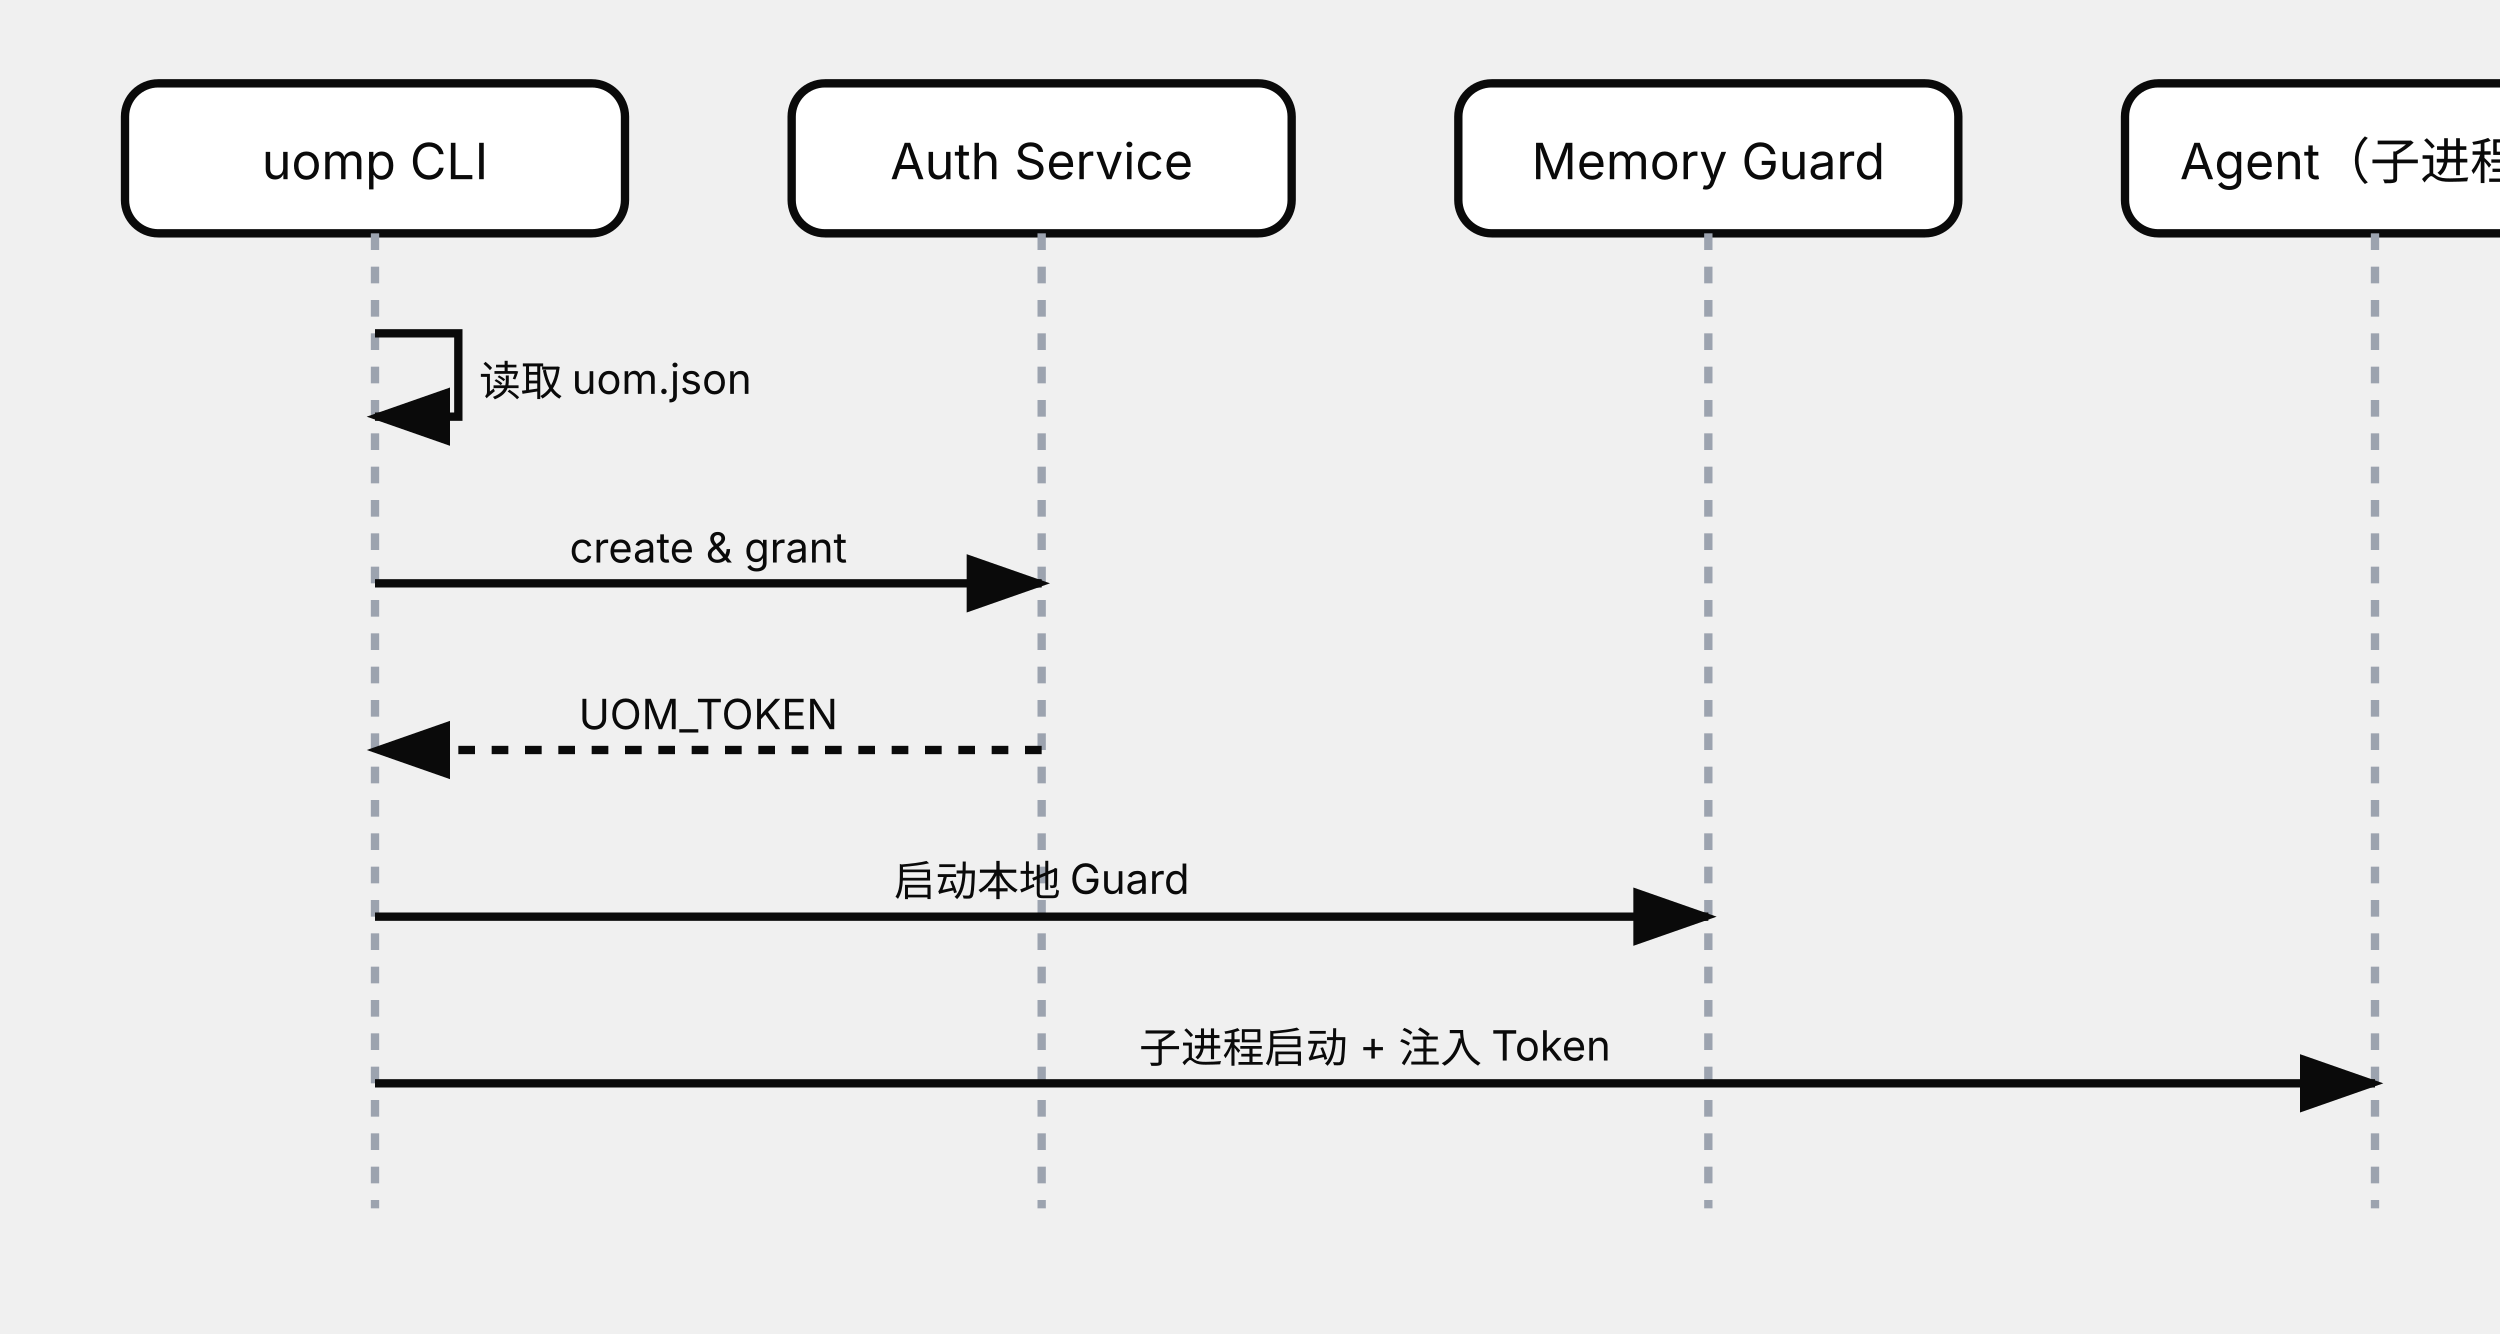
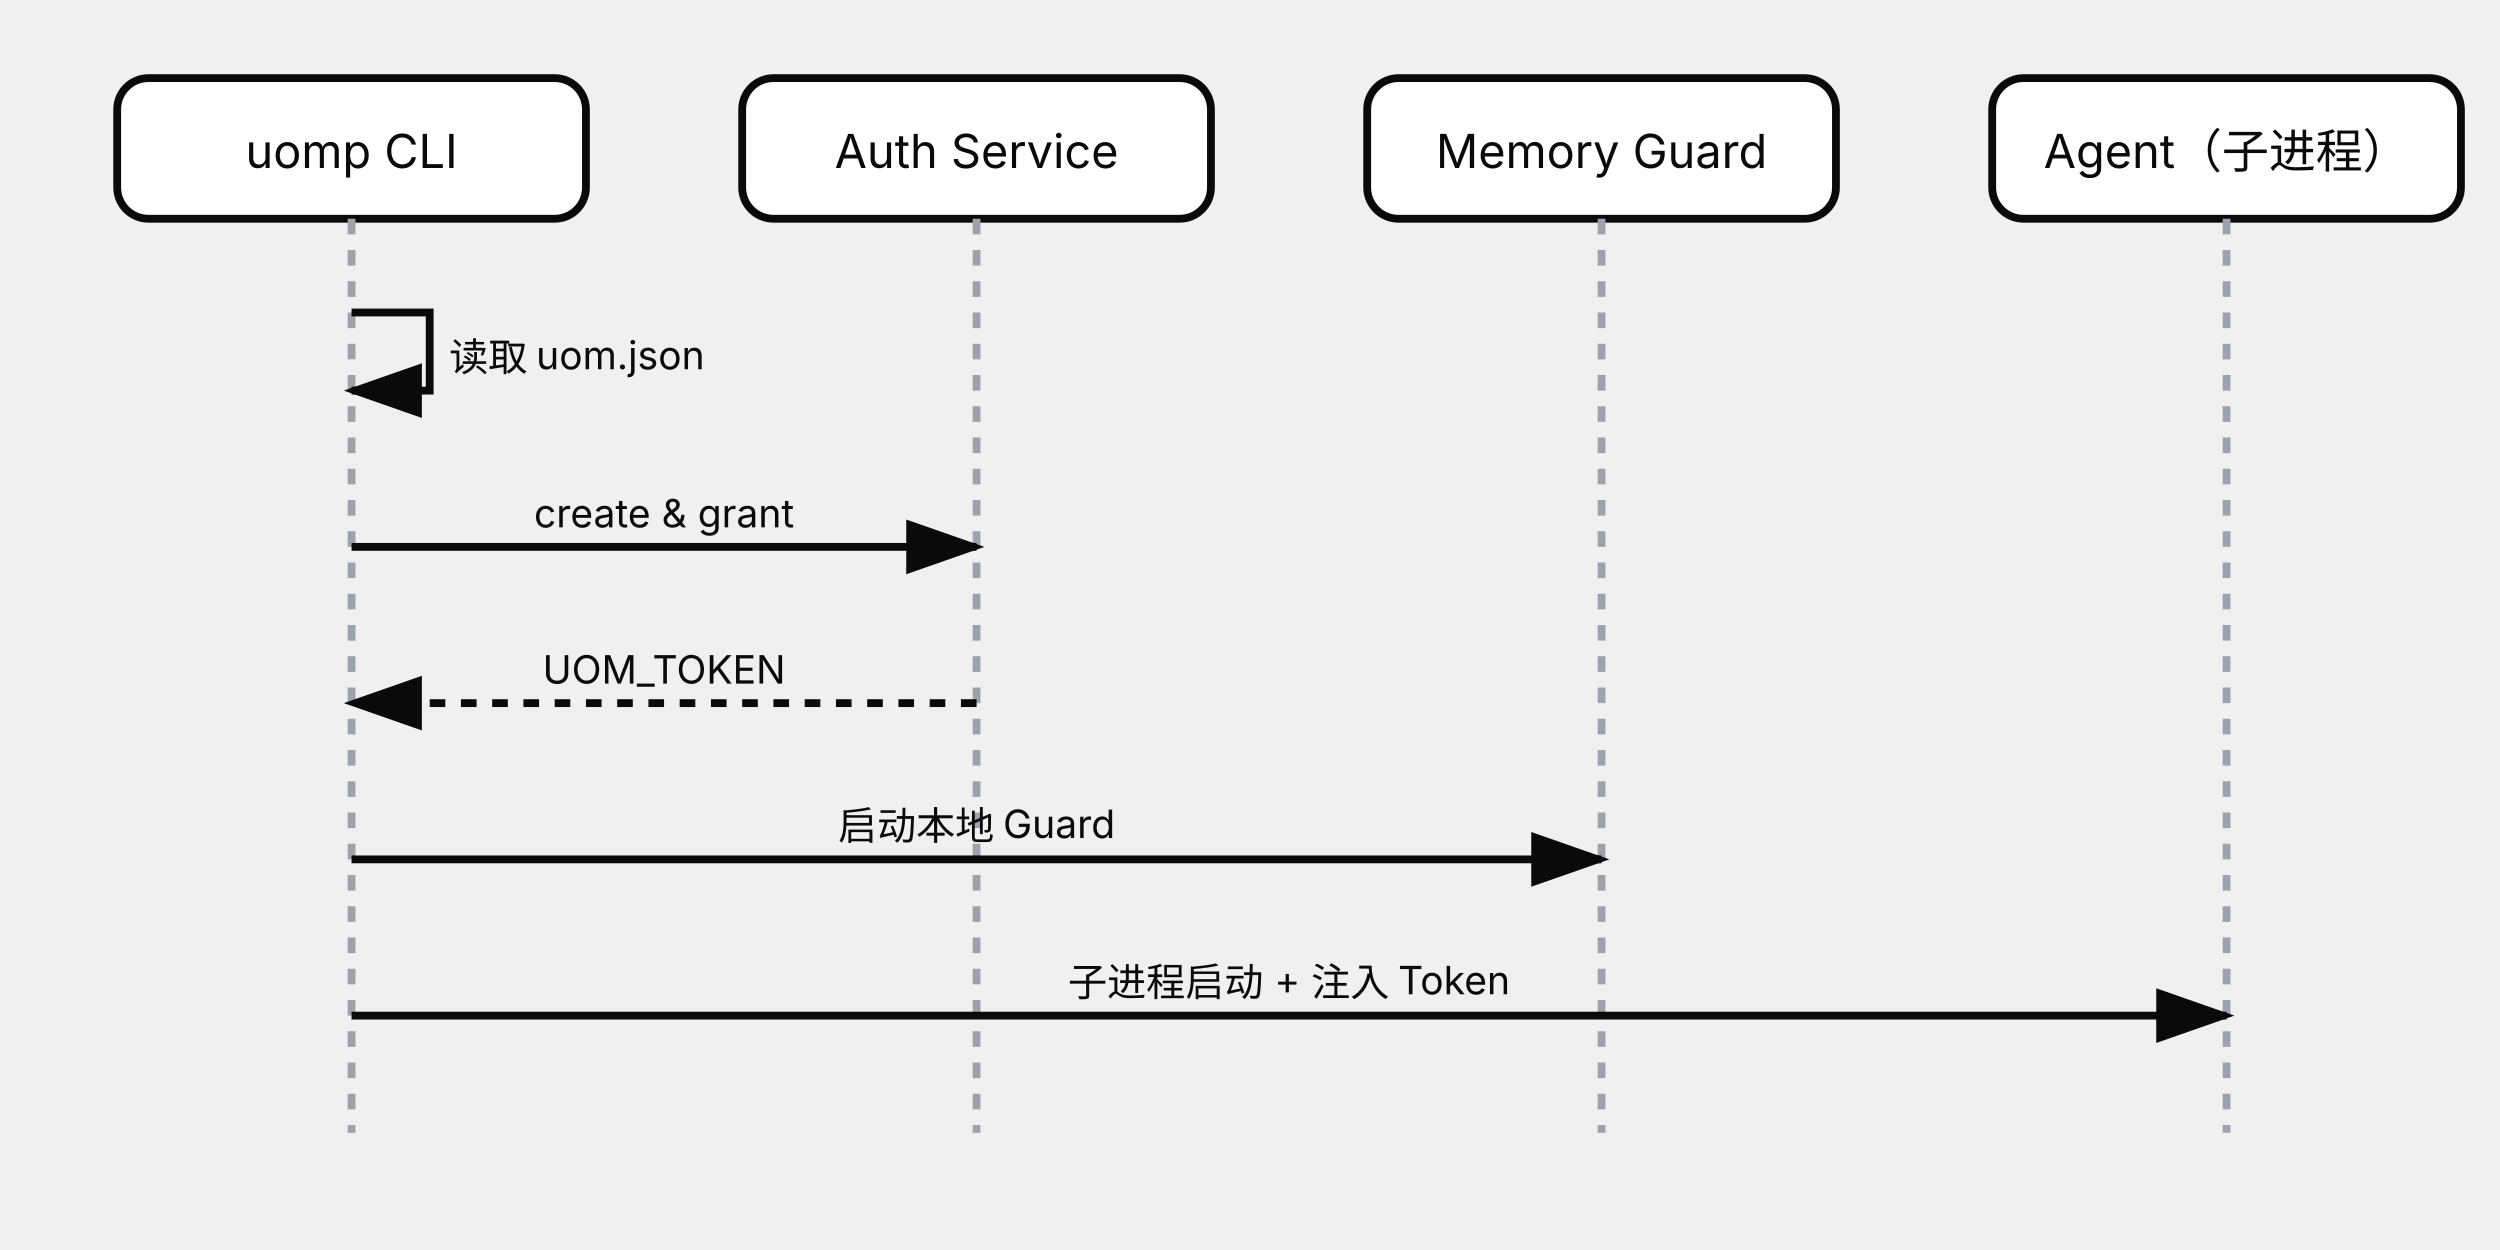
- <svg xmlns="http://www.w3.org/2000/svg" viewBox="0 0 600 320" role="img" aria-label="UOMP 本地开发 shortcut 序列图">
+ <svg xmlns="http://www.w3.org/2000/svg" viewBox="0 0 640 320" role="img" aria-label="UOMP 本地开发 shortcut 序列图">
  <defs>
    <marker id="shortcut-arrow-zh" markerWidth="10" markerHeight="7" refX="9" refY="3.5" orient="auto">
      <polygon points="0 0,10 3.5,0 7" fill="#0A0A0A" />
    </marker>
    <marker id="shortcut-return-zh" markerWidth="10" markerHeight="7" refX="9" refY="3.5" orient="auto">
      <polygon points="0 0,10 3.5,0 7" fill="#0A0A0A" />
    </marker>
  </defs>
  <rect x="30" y="20" width="120" height="36" rx="8" fill="#FFFFFF" stroke="#0A0A0A" stroke-width="2" />
  <text x="90" y="43" text-anchor="middle" fill="#0A0A0A" font-size="12" font-family="Inter, system-ui, sans-serif">uomp CLI</text>
  <line x1="90" y1="56" x2="90" y2="290" stroke="#9CA3AF" stroke-width="2" stroke-dasharray="4 4" />
  <rect x="190" y="20" width="120" height="36" rx="8" fill="#FFFFFF" stroke="#0A0A0A" stroke-width="2" />
  <text x="250" y="43" text-anchor="middle" fill="#0A0A0A" font-size="12" font-family="Inter, system-ui, sans-serif">Auth Service</text>
  <line x1="250" y1="56" x2="250" y2="290" stroke="#9CA3AF" stroke-width="2" stroke-dasharray="4 4" />
  <rect x="350" y="20" width="120" height="36" rx="8" fill="#FFFFFF" stroke="#0A0A0A" stroke-width="2" />
  <text x="410" y="43" text-anchor="middle" fill="#0A0A0A" font-size="12" font-family="Inter, system-ui, sans-serif">Memory Guard</text>
  <line x1="410" y1="56" x2="410" y2="290" stroke="#9CA3AF" stroke-width="2" stroke-dasharray="4 4" />
  <rect x="510" y="20" width="120" height="36" rx="8" fill="#FFFFFF" stroke="#0A0A0A" stroke-width="2" />
  <text x="570" y="43" text-anchor="middle" fill="#0A0A0A" font-size="12" font-family="Inter, system-ui, sans-serif">Agent（子进程）</text>
  <line x1="570" y1="56" x2="570" y2="290" stroke="#9CA3AF" stroke-width="2" stroke-dasharray="4 4" />
  <path d="M90 80 L110 80 L110 100 L90 100" fill="none" stroke="#0A0A0A" stroke-width="2" marker-end="url(#shortcut-arrow-zh)" />
  <text x="115" y="95" text-anchor="start" fill="#0A0A0A" font-size="10" font-family="Inter, system-ui, sans-serif">读取 uom.json</text>
  <line x1="90" y1="140" x2="250" y2="140" stroke="#0A0A0A" stroke-width="2" marker-end="url(#shortcut-arrow-zh)" />
  <text x="170" y="135" text-anchor="middle" fill="#0A0A0A" font-size="10" font-family="Inter, system-ui, sans-serif">create &amp; grant</text>
  <line x1="250" y1="180" x2="90" y2="180" stroke="#0A0A0A" stroke-width="2" stroke-dasharray="4 4" marker-end="url(#shortcut-return-zh)" />
  <text x="170" y="175" text-anchor="middle" fill="#0A0A0A" font-size="10" font-family="Inter, system-ui, sans-serif">UOM_TOKEN</text>
  <line x1="90" y1="220" x2="410" y2="220" stroke="#0A0A0A" stroke-width="2" marker-end="url(#shortcut-arrow-zh)" />
  <text x="250" y="215" text-anchor="middle" fill="#0A0A0A" font-size="10" font-family="Inter, system-ui, sans-serif">启动本地 Guard</text>
  <line x1="90" y1="260" x2="570" y2="260" stroke="#0A0A0A" stroke-width="2" marker-end="url(#shortcut-arrow-zh)" />
  <text x="330" y="255" text-anchor="middle" fill="#0A0A0A" font-size="10" font-family="Inter, system-ui, sans-serif">子进程启动 + 注入 Token</text>
</svg>
